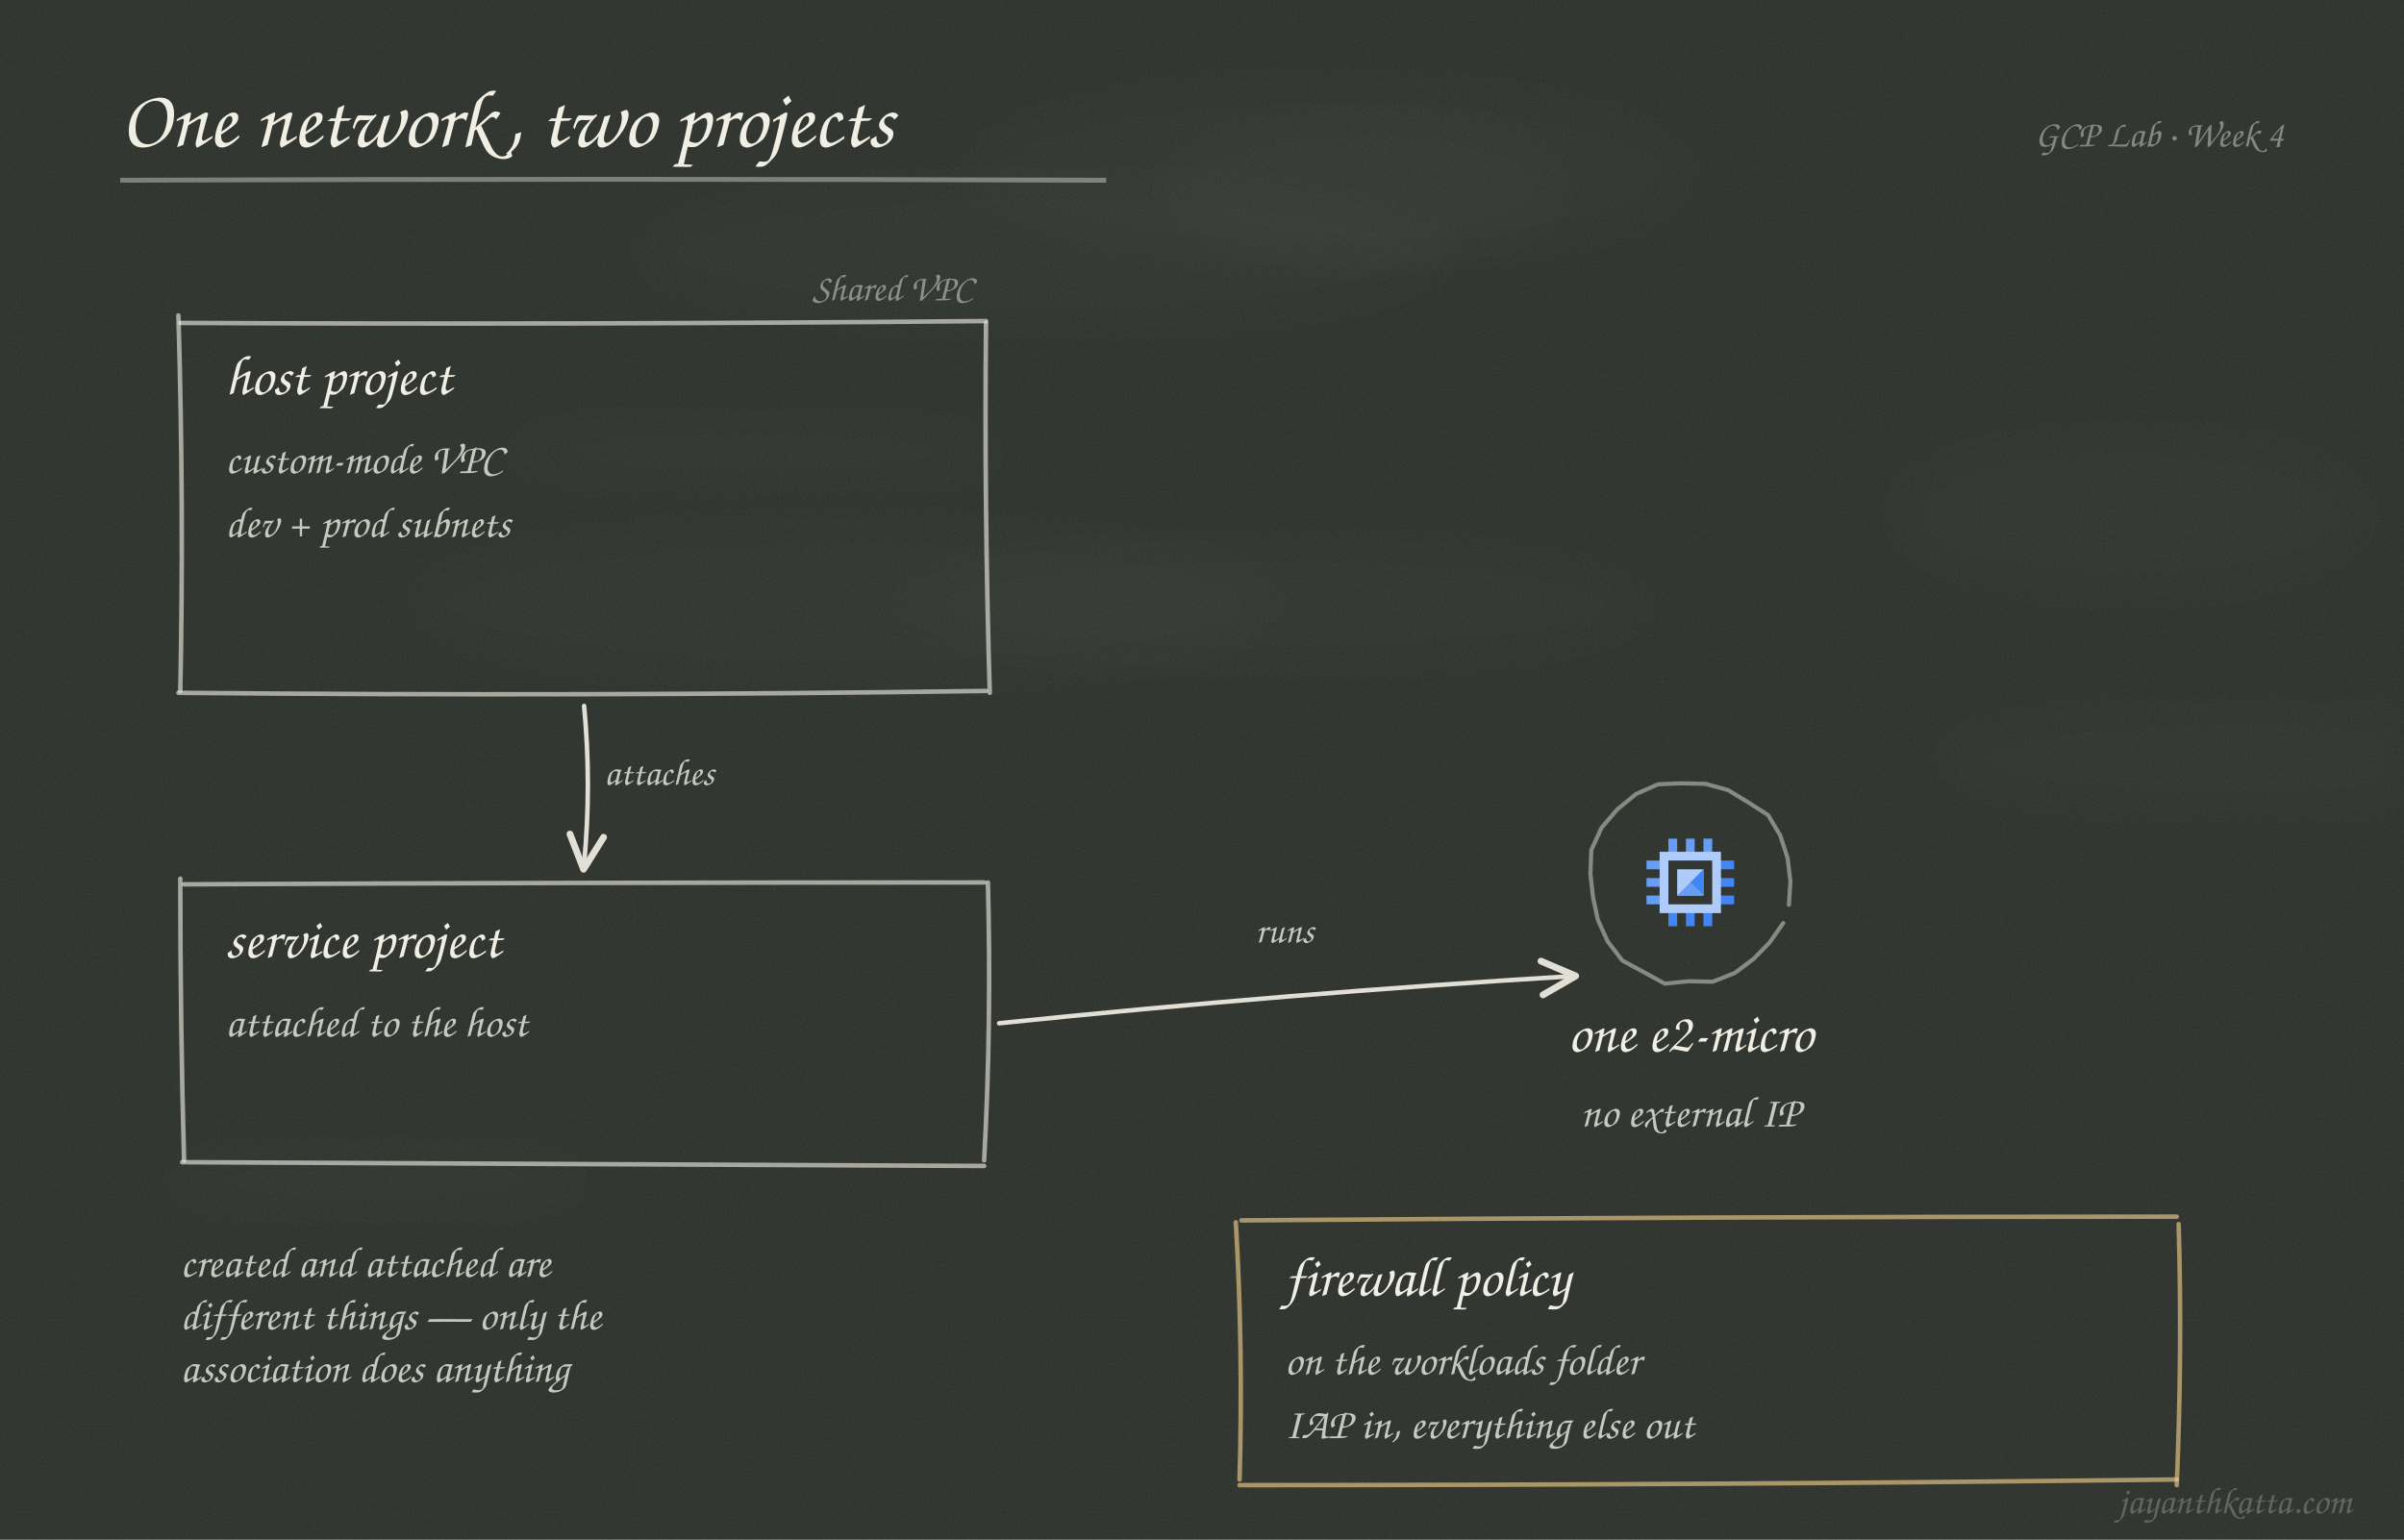
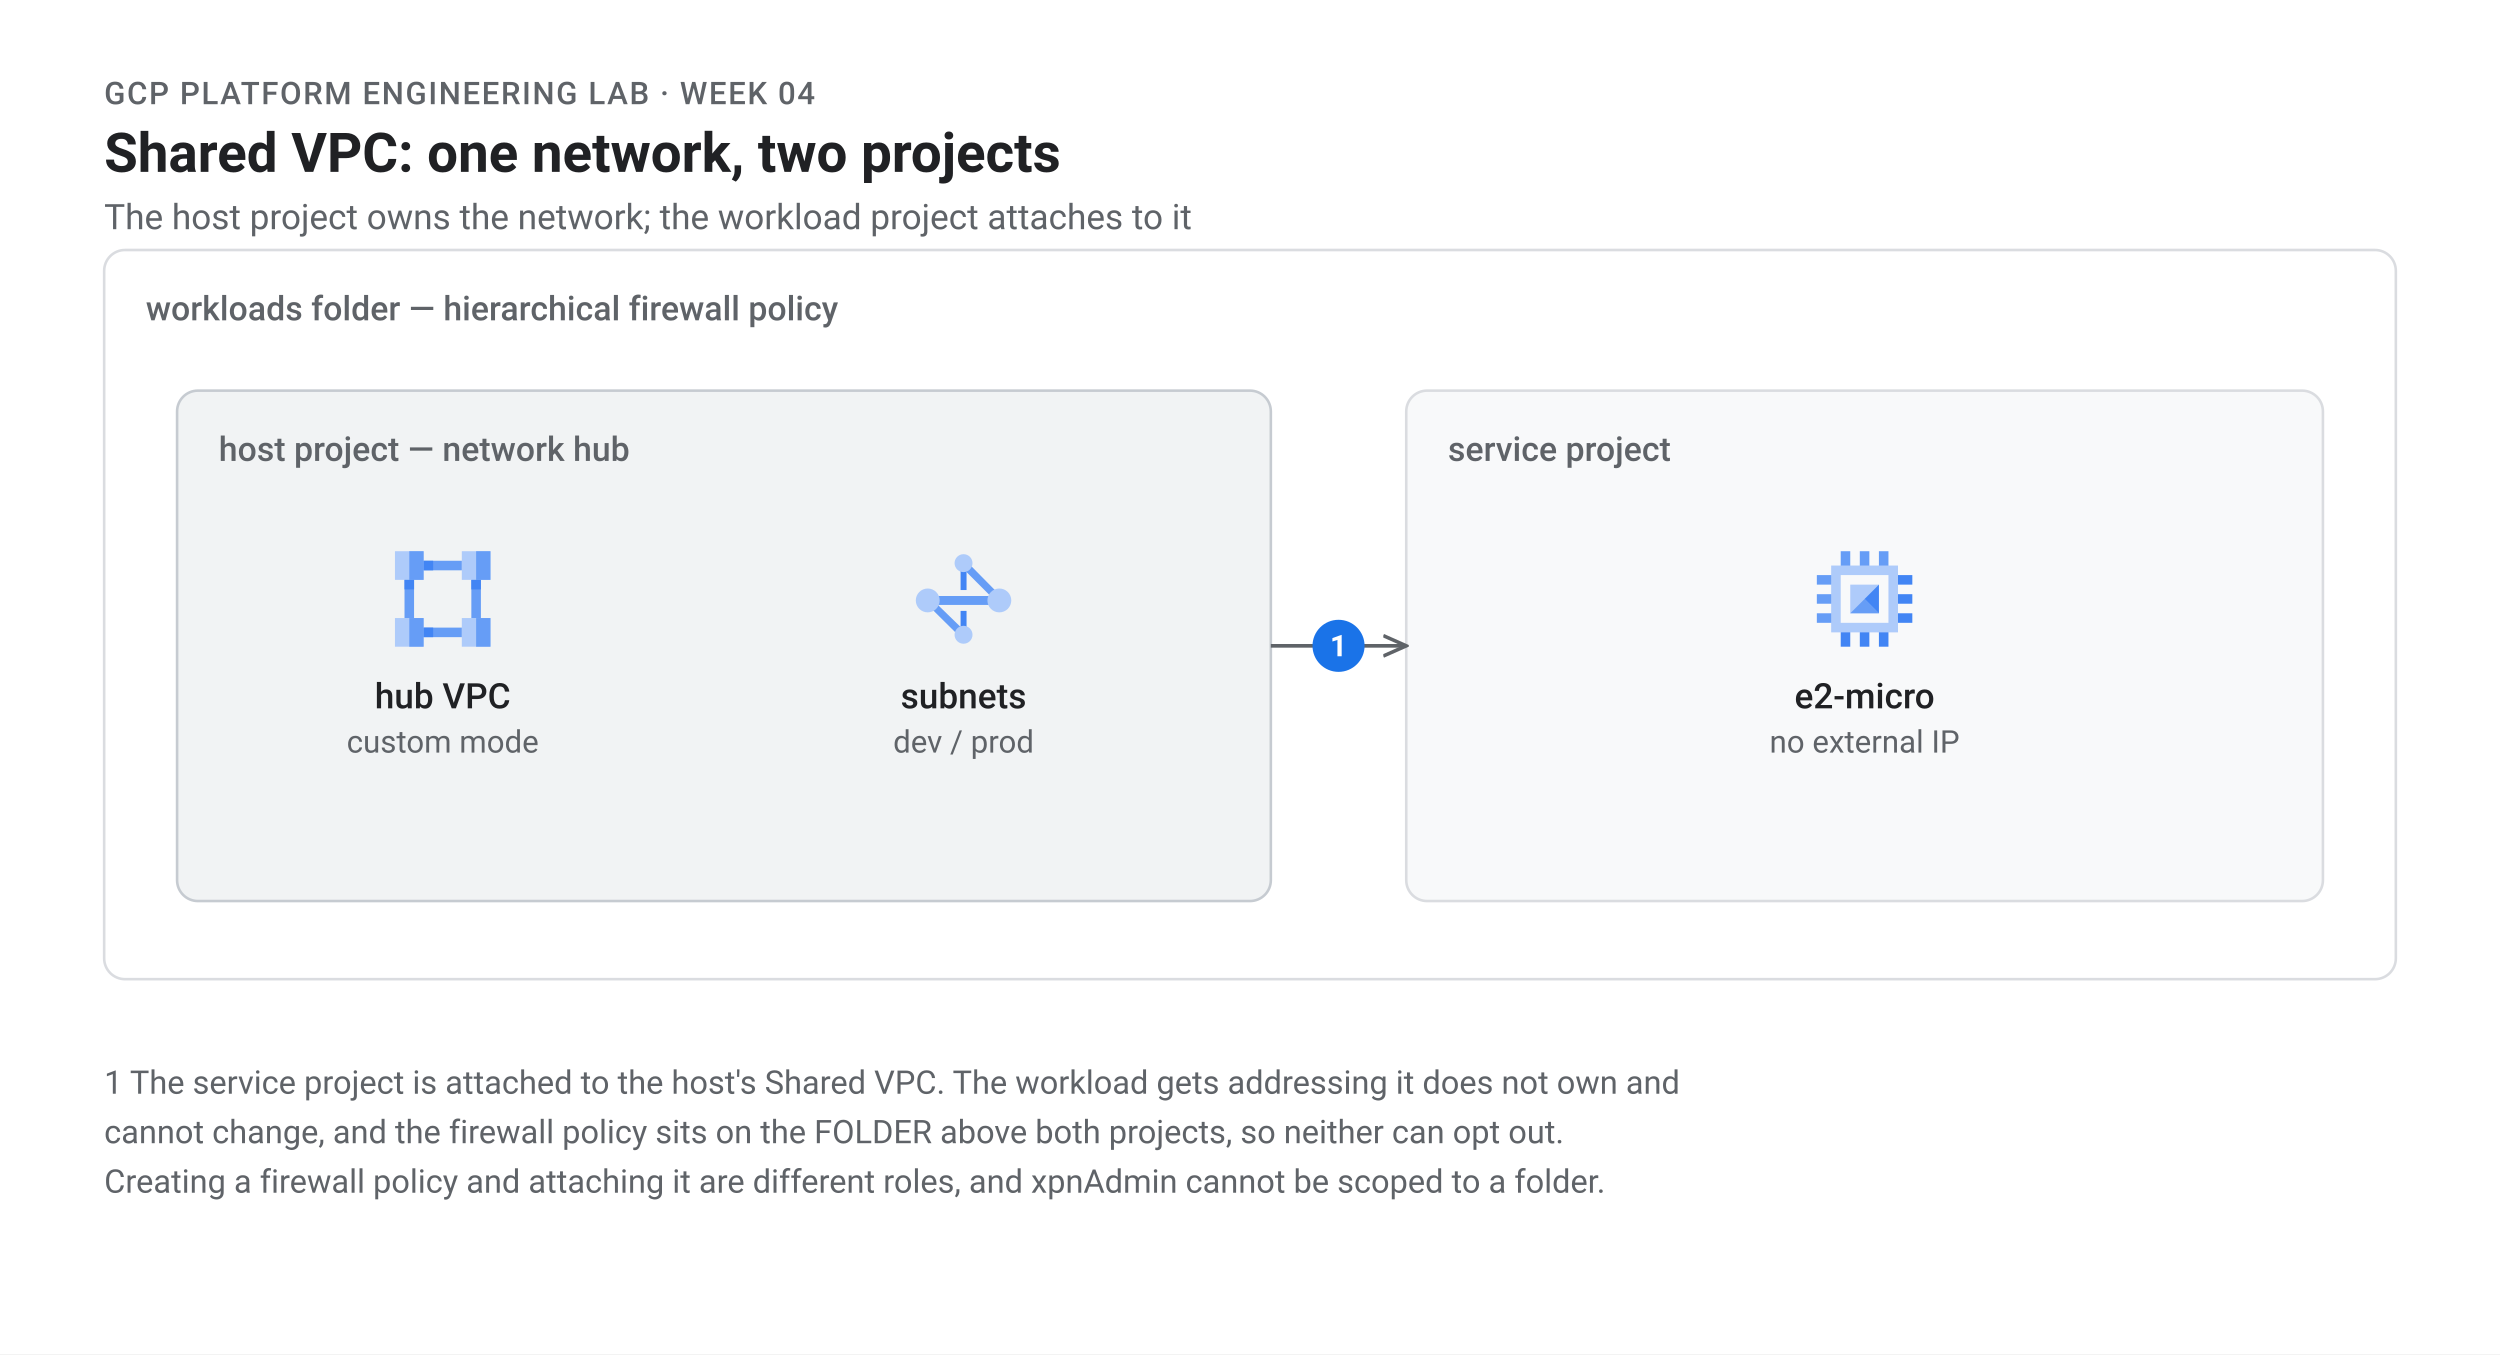
- <svg xmlns="http://www.w3.org/2000/svg" viewBox="0 0 1280 820" width="1280" height="820" role="img" aria-label="A host project owns a custom-mode VPC with two subnets. A service project in the workloads folder attaches to it, and its virtual machine draws an address from the host's dev subnet with no external IP. A hierarchical firewall policy attached to the workloads folder allows IAP ingress on port 22.">
+ <svg xmlns="http://www.w3.org/2000/svg" viewBox="0 0 960 520" width="960" height="520" role="img">
  <defs>
-     <filter id="grain" x="0" y="0" width="100%" height="100%">
-       <feTurbulence type="fractalNoise" baseFrequency="0.9" numOctaves="4" seed="7" />
-       <feColorMatrix type="saturate" values="0" />
-       <feComponentTransfer>
-         <feFuncA type="linear" slope="0.07" />
-       </feComponentTransfer>
-     </filter>
-     <filter id="smudge">
-       <feGaussianBlur stdDeviation="9" />
-     </filter>
-     <marker id="nib" viewBox="0 0 12 12" refX="9" refY="6" markerWidth="10" markerHeight="10" orient="auto-start-reverse">
-       <path d="M1.5,1.5 L10.5,6 L1.5,10.5" fill="none" stroke="#f1eee4" stroke-width="1.8" stroke-linecap="round" stroke-linejoin="round" />
+     <marker id="ar" viewBox="0 0 10 10" refX="9" refY="5" markerWidth="7" markerHeight="7" orient="auto-start-reverse">
+       <path d="M0,1 L9,5 L0,9" fill="none" stroke="#5F6368" stroke-width="1.4" />
    </marker>
-     <style>
-     .hand { font-family: Caveat, 'Segoe Script', cursive; fill: #f1eee4; }
-     .h1 { font-size: 44px; } .h2 { font-size: 30px; }
-     .b { font-size: 23px; fill: #c3cbc0; } .s { font-size: 20px; fill: #c3cbc0; }
-   </style>
  </defs>
-   <rect width="1280" height="820" fill="#30342f" />
-   <rect width="1280" height="820" fill="#2b2f2b" opacity=".5" />
-   <ellipse cx="402" cy="241" rx="128" ry="20" fill="#ffffff" opacity="0.016" filter="url(#smudge)" />
-   <ellipse cx="678" cy="322" rx="197" ry="33" fill="#ffffff" opacity="0.016" filter="url(#smudge)" />
-   <ellipse cx="1134" cy="274" rx="125" ry="42" fill="#ffffff" opacity="0.016" filter="url(#smudge)" />
-   <ellipse cx="1191" cy="404" rx="155" ry="28" fill="#ffffff" opacity="0.016" filter="url(#smudge)" />
-   <ellipse cx="556" cy="135" rx="213" ry="39" fill="#ffffff" opacity="0.016" filter="url(#smudge)" />
-   <ellipse cx="200" cy="629" rx="108" ry="20" fill="#ffffff" opacity="0.016" filter="url(#smudge)" />
-   <ellipse cx="451" cy="321" rx="227" ry="42" fill="#ffffff" opacity="0.016" filter="url(#smudge)" />
-   <ellipse cx="726" cy="99" rx="105" ry="37" fill="#ffffff" opacity="0.016" filter="url(#smudge)" />
-   <ellipse cx="708" cy="92" rx="190" ry="47" fill="#ffffff" opacity="0.016" filter="url(#smudge)" />
-   <rect width="1280" height="820" filter="url(#grain)" />
-   <text x="64" y="78" class="hand h1">One network, two projects</text>
-   <path d="M64,96 Q324,95 589,96" fill="none" stroke="#f1eee4" stroke-width="2.6" opacity=".4" />
-   <text x="1216" y="78" text-anchor="end" class="hand s" opacity=".55">GCP Lab · Week 4</text>
-   <path d="M96,172 Q310,173 525,171" fill="none" stroke="#f1eee4" stroke-width="2.4" stroke-linecap="round" opacity="0.62" />
-   <path d="M525,172 Q524,270 527,369" fill="none" stroke="#f1eee4" stroke-width="2.4" stroke-linecap="round" opacity="0.62" />
-   <path d="M525,368 Q313,371 95,369" fill="none" stroke="#f1eee4" stroke-width="2.4" stroke-linecap="round" opacity="0.62" />
-   <path d="M96,368 Q98,270 95,168" fill="none" stroke="#f1eee4" stroke-width="2.4" stroke-linecap="round" opacity="0.62" />
-   <text x="518" y="160" text-anchor="end" class="hand s" opacity=".6">Shared VPC</text>
-   <text x="120" y="210" text-anchor="start" class="hand h2">host project</text>
-   <text x="120" y="252" text-anchor="start" class="hand b" fill="#f1eee4">custom-mode VPC</text>
-   <text x="120" y="286" text-anchor="start" class="hand b" fill="#f1eee4">dev + prod subnets</text>
-   <path d="M949.5,491.6 L942.3,501.9 L933.7,510.7 L923.7,518.2 L911.9,522.9 L899.4,522.6 L886.4,523.9 L875.1,517.7 L863.8,511.6 L856.0,501.4 L850.8,490.0 L848.2,477.9 L846.8,465.6 L847.3,452.7 L852.7,440.9 L861.1,431.1 L871.1,422.9 L882.9,417.7 L895.7,417.2 L908.1,417.5 L920.1,420.8 L930.6,427.2 L941.4,434.1 L947.9,445.0 L951.8,457.0 L953.3,469.4 L952.5,481.9" fill="none" stroke="#f1eee4" stroke-width="2.2" stroke-linecap="round" opacity="0.45" />
-   <g transform="translate(872,442) scale(2.333)">
+   <rect width="960" height="520" fill="#FFFFFF" />
+   <text x="40" y="40" font-family="'DM Sans','Google Sans',Roboto,-apple-system,'Helvetica Neue',Arial,sans-serif" font-size="12" font-weight="500" fill="#5F6368" letter-spacing="0.6">GCP PLATFORM ENGINEERING LAB · WEEK 04</text>
+   <text x="40" y="66" font-family="'DM Sans','Google Sans',Roboto,-apple-system,'Helvetica Neue',Arial,sans-serif" font-size="21" font-weight="600" fill="#202124">Shared VPC: one network, two projects</text>
+   <text x="40" y="88" font-family="'DM Sans','Google Sans',Roboto,-apple-system,'Helvetica Neue',Arial,sans-serif" font-size="13.5" fill="#5F6368">The host project owns the network; the workload project attaches to it</text>
+   <rect x="40" y="96" width="880" height="280" rx="8" fill="#FFFFFF" stroke="#DADCE0" stroke-width="1" />
+   <text x="56" y="123" font-family="'DM Sans','Google Sans',Roboto,-apple-system,'Helvetica Neue',Arial,sans-serif" font-size="13" font-weight="500" fill="#5F6368" text-anchor="start">workloads folder — hierarchical firewall policy</text>
+   <rect x="68" y="150" width="420" height="196" rx="8" fill="#F1F3F4" stroke="#C6CBD1" stroke-width="1" />
+   <text x="84" y="177" font-family="'DM Sans','Google Sans',Roboto,-apple-system,'Helvetica Neue',Arial,sans-serif" font-size="13" font-weight="500" fill="#5F6368" text-anchor="start">host project — network hub</text>
+   <g transform="translate(148.0,208.0) scale(1.8333)">
    <defs>
      <style>.i1cls-1{fill:#aecbfa;}.i1cls-2{fill:#669df6;}.i1cls-3{fill:#4285f4;}</style>
    </defs>
    <g data-name="Product Icons">
-       <rect class="i1cls-1" x="9" y="9" width="6" height="6" />
-       <rect class="i1cls-2" x="11" y="2" width="2" height="4" />
-       <rect class="i1cls-2" x="7" y="2" width="2" height="4" />
-       <rect class="i1cls-2" x="15" y="2" width="2" height="4" />
-       <rect class="i1cls-3" x="11" y="18" width="2" height="4" />
-       <rect class="i1cls-3" x="7" y="18" width="2" height="4" />
-       <rect class="i1cls-3" x="15" y="18" width="2" height="4" />
-       <rect class="i1cls-3" x="19" y="10" width="2" height="4" transform="translate(8 32) rotate(-90)" />
-       <rect class="i1cls-3" x="19" y="14" width="2" height="4" transform="translate(4 36) rotate(-90)" />
-       <rect class="i1cls-3" x="19" y="6" width="2" height="4" transform="translate(12 28) rotate(-90)" />
-       <rect class="i1cls-2" x="3" y="10" width="2" height="4" transform="translate(-8 16) rotate(-90)" />
-       <rect class="i1cls-2" x="3" y="14" width="2" height="4" transform="translate(-12 20) rotate(-90)" />
-       <rect class="i1cls-2" x="3" y="6" width="2" height="4" transform="translate(-4 12) rotate(-90)" />
-       <path class="i1cls-1" d="M5,5V19H19V5ZM17,17H7V7H17Z" />
-       <polygon class="i1cls-2" points="9 15 15 15 12 12 9 15" />
-       <polygon class="i1cls-3" points="12 12 15 15 15 9 12 12" />
+       <rect class="i1cls-1" x="16" y="2" width="6" height="6" />
+       <rect class="i1cls-2" x="19" y="2" width="3" height="6" />
+       <rect class="i1cls-1" x="16" y="16" width="6" height="6" />
+       <rect class="i1cls-2" x="19" y="16" width="3" height="6" />
+       <rect class="i1cls-1" x="2" y="2" width="6" height="6" />
+       <rect class="i1cls-2" x="5" y="2" width="3" height="6" />
+       <rect class="i1cls-1" x="2" y="16" width="6" height="6" />
+       <rect class="i1cls-2" x="5" y="16" width="3" height="6" />
+       <rect class="i1cls-2" x="8" y="4" width="8" height="2" />
+       <rect class="i1cls-2" x="8" y="18" width="8" height="2" />
+       <rect class="i1cls-2" x="18" y="8" width="2" height="8" />
+       <rect class="i1cls-2" x="4" y="8" width="2" height="8" />
+       <rect class="i1cls-3" x="4" y="8" width="2" height="2" />
+       <rect class="i1cls-3" x="18" y="8" width="2" height="2" />
+       <rect class="i1cls-3" x="8" y="4" width="2" height="2" />
+       <rect class="i1cls-3" x="8" y="18" width="2" height="2" />
    </g>
  </g>
-   <text x="900" y="560" text-anchor="middle" class="hand h2">one e2-micro</text>
-   <text x="900" y="600" text-anchor="middle" class="hand b" fill="#a6d2ae">no external IP</text>
-   <path d="M98,471 Q310,470 524,470" fill="none" stroke="#f1eee4" stroke-width="2.4" stroke-linecap="round" opacity="0.62" />
-   <path d="M526,470 Q528,545 524,618" fill="none" stroke="#f1eee4" stroke-width="2.4" stroke-linecap="round" opacity="0.62" />
-   <path d="M524,621 Q309,620 97,619" fill="none" stroke="#f1eee4" stroke-width="2.4" stroke-linecap="round" opacity="0.62" />
-   <path d="M98,618 Q96,547 96,468" fill="none" stroke="#f1eee4" stroke-width="2.4" stroke-linecap="round" opacity="0.62" />
-   <text x="120" y="510" text-anchor="start" class="hand h2">service project</text>
-   <text x="120" y="552" text-anchor="start" class="hand b" fill="#f1eee4">attached to the host</text>
-   <path d="M661,650 Q908,648 1159,648" fill="none" stroke="#f2d08a" stroke-width="2.4" stroke-linecap="round" opacity="0.62" />
-   <path d="M1160,652 Q1162,719 1159,791" fill="none" stroke="#f2d08a" stroke-width="2.4" stroke-linecap="round" opacity="0.62" />
-   <path d="M1159,788 Q912,791 660,791" fill="none" stroke="#f2d08a" stroke-width="2.4" stroke-linecap="round" opacity="0.62" />
-   <path d="M660,788 Q662,719 658,651" fill="none" stroke="#f2d08a" stroke-width="2.4" stroke-linecap="round" opacity="0.62" />
-   <text x="684" y="690" text-anchor="start" class="hand h2" fill="#f2d08a">firewall policy</text>
-   <text x="684" y="732" text-anchor="start" class="hand b" fill="#f1eee4">on the workloads folder</text>
-   <text x="684" y="766" text-anchor="start" class="hand b" fill="#f1eee4">IAP in, everything else out</text>
-   <path d="M311,376 Q315,418 311,460" fill="none" stroke="#f1eee4" stroke-width="2.4" stroke-linecap="round" opacity="0.92" marker-end="url(#nib)" />
-   <text x="351" y="418" text-anchor="middle" class="hand s alabel">attaches</text>
-   <path d="M532,545 Q687,529 836,520" fill="none" stroke="#f1eee4" stroke-width="2.4" stroke-linecap="round" opacity="0.92" marker-end="url(#nib)" />
-   <text x="684" y="502" text-anchor="middle" class="hand s alabel">runs</text>
-   <text x="96" y="680" text-anchor="start" class="hand b" fill="#f0ad92">created and attached are</text>
-   <text x="96" y="708" text-anchor="start" class="hand b" fill="#f1eee4">different things — only the</text>
-   <text x="96" y="736" text-anchor="start" class="hand b" fill="#f1eee4">association does anything</text>
-   <text x="1252" y="806" text-anchor="end" class="hand s" opacity=".32">jayanthkatta.com</text>
+   <text x="170" y="272" font-family="'DM Sans','Google Sans',Roboto,-apple-system,'Helvetica Neue',Arial,sans-serif" font-size="13.5" font-weight="500" fill="#202124" text-anchor="middle">hub VPC</text>
+   <text x="170" y="289" font-family="'DM Sans','Google Sans',Roboto,-apple-system,'Helvetica Neue',Arial,sans-serif" font-size="12" font-weight="400" fill="#5F6368" text-anchor="middle">custom mode</text>
+   <g transform="translate(348.0,208.0) scale(1.8333)">
+     <defs>
+       <style>.i2cls-1{fill:#669df6;fill-rule:evenodd;}.i2cls-2{fill:#4285f4;}.i2cls-3{fill:#aecbfa;}</style>
+     </defs>
+     <g data-name="Product Icons">
+       <g>
+         <polygon class="i2cls-1" points="4.94 13.7 11.53 20.22 12.62 19.07 6.3 12.93 4.94 13.7" />
+         <polygon class="i2cls-1" points="12.57 4.06 11.48 5.22 17.69 11.44 19.47 11.06 12.57 4.06" />
+         <rect class="i2cls-2" x="11.38" y="5.13" width="1.25" height="5" />
+         <rect class="i2cls-2" x="11.38" y="14.5" width="1.25" height="5" />
+         <circle id="Oval" class="i2cls-3" cx="12" cy="4.5" r="1.88" />
+         <circle class="i2cls-3" cx="12" cy="19.5" r="1.88" />
+         <polygon class="i2cls-1" points="2.66 11.38 17.73 11.38 21.37 13.25 6.3 13.25 2.66 11.38" />
+         <circle class="i2cls-3" cx="4.5" cy="12.31" r="2.5" />
+         <circle class="i2cls-3" cx="19.5" cy="12.31" r="2.5" />
+       </g>
+     </g>
+   </g>
+   <text x="370" y="272" font-family="'DM Sans','Google Sans',Roboto,-apple-system,'Helvetica Neue',Arial,sans-serif" font-size="13.5" font-weight="500" fill="#202124" text-anchor="middle">subnets</text>
+   <text x="370" y="289" font-family="'DM Sans','Google Sans',Roboto,-apple-system,'Helvetica Neue',Arial,sans-serif" font-size="12" font-weight="400" fill="#5F6368" text-anchor="middle">dev / prod</text>
+   <rect x="540" y="150" width="352" height="196" rx="8" fill="#F8F9FA" stroke="#DADCE0" stroke-width="1" />
+   <text x="556" y="177" font-family="'DM Sans','Google Sans',Roboto,-apple-system,'Helvetica Neue',Arial,sans-serif" font-size="13" font-weight="500" fill="#5F6368" text-anchor="start">service project</text>
+   <g transform="translate(694.0,208.0) scale(1.8333)">
+     <defs>
+       <style>.i3cls-1{fill:#aecbfa;}.i3cls-2{fill:#669df6;}.i3cls-3{fill:#4285f4;}</style>
+     </defs>
+     <g data-name="Product Icons">
+       <rect class="i3cls-1" x="9" y="9" width="6" height="6" />
+       <rect class="i3cls-2" x="11" y="2" width="2" height="4" />
+       <rect class="i3cls-2" x="7" y="2" width="2" height="4" />
+       <rect class="i3cls-2" x="15" y="2" width="2" height="4" />
+       <rect class="i3cls-3" x="11" y="18" width="2" height="4" />
+       <rect class="i3cls-3" x="7" y="18" width="2" height="4" />
+       <rect class="i3cls-3" x="15" y="18" width="2" height="4" />
+       <rect class="i3cls-3" x="19" y="10" width="2" height="4" transform="translate(8 32) rotate(-90)" />
+       <rect class="i3cls-3" x="19" y="14" width="2" height="4" transform="translate(4 36) rotate(-90)" />
+       <rect class="i3cls-3" x="19" y="6" width="2" height="4" transform="translate(12 28) rotate(-90)" />
+       <rect class="i3cls-2" x="3" y="10" width="2" height="4" transform="translate(-8 16) rotate(-90)" />
+       <rect class="i3cls-2" x="3" y="14" width="2" height="4" transform="translate(-12 20) rotate(-90)" />
+       <rect class="i3cls-2" x="3" y="6" width="2" height="4" transform="translate(-4 12) rotate(-90)" />
+       <path class="i3cls-1" d="M5,5V19H19V5ZM17,17H7V7H17Z" />
+       <polygon class="i3cls-2" points="9 15 15 15 12 12 9 15" />
+       <polygon class="i3cls-3" points="12 12 15 15 15 9 12 12" />
+     </g>
+   </g>
+   <text x="716" y="272" font-family="'DM Sans','Google Sans',Roboto,-apple-system,'Helvetica Neue',Arial,sans-serif" font-size="13.5" font-weight="500" fill="#202124" text-anchor="middle">e2-micro</text>
+   <text x="716" y="289" font-family="'DM Sans','Google Sans',Roboto,-apple-system,'Helvetica Neue',Arial,sans-serif" font-size="12" font-weight="400" fill="#5F6368" text-anchor="middle">no external IP</text>
+   <path d="M488,248 L540,248" fill="none" stroke="#5F6368" stroke-width="1.4" stroke-linejoin="round" marker-end="url(#ar)" />
+   <circle cx="514" cy="248" r="10" fill="#1A73E8" />
+   <text x="514" y="252" class="alabel" font-family="'DM Sans','Google Sans',Roboto,-apple-system,'Helvetica Neue',Arial,sans-serif" font-size="11.5" font-weight="600" fill="#FFFFFF" text-anchor="middle">1</text>
+   <text x="40" y="420" font-family="'DM Sans','Google Sans',Roboto,-apple-system,'Helvetica Neue',Arial,sans-serif" font-size="12.5" font-weight="400" fill="#5F6368" text-anchor="start">1   The service project is attached to the host's Shared VPC. The workload gets addressing it does not own and</text>
+   <text x="40" y="439" font-family="'DM Sans','Google Sans',Roboto,-apple-system,'Helvetica Neue',Arial,sans-serif" font-size="12.5" font-weight="400" fill="#5F6368" text-anchor="start">     cannot change, and the firewall policy sits on the FOLDER above both projects, so neither can opt out.</text>
+   <text x="40" y="458" font-family="'DM Sans','Google Sans',Roboto,-apple-system,'Helvetica Neue',Arial,sans-serif" font-size="12.5" font-weight="400" fill="#5F6368" text-anchor="start">Creating a firewall policy and attaching it are different roles, and xpnAdmin cannot be scoped to a folder.</text>
</svg>
